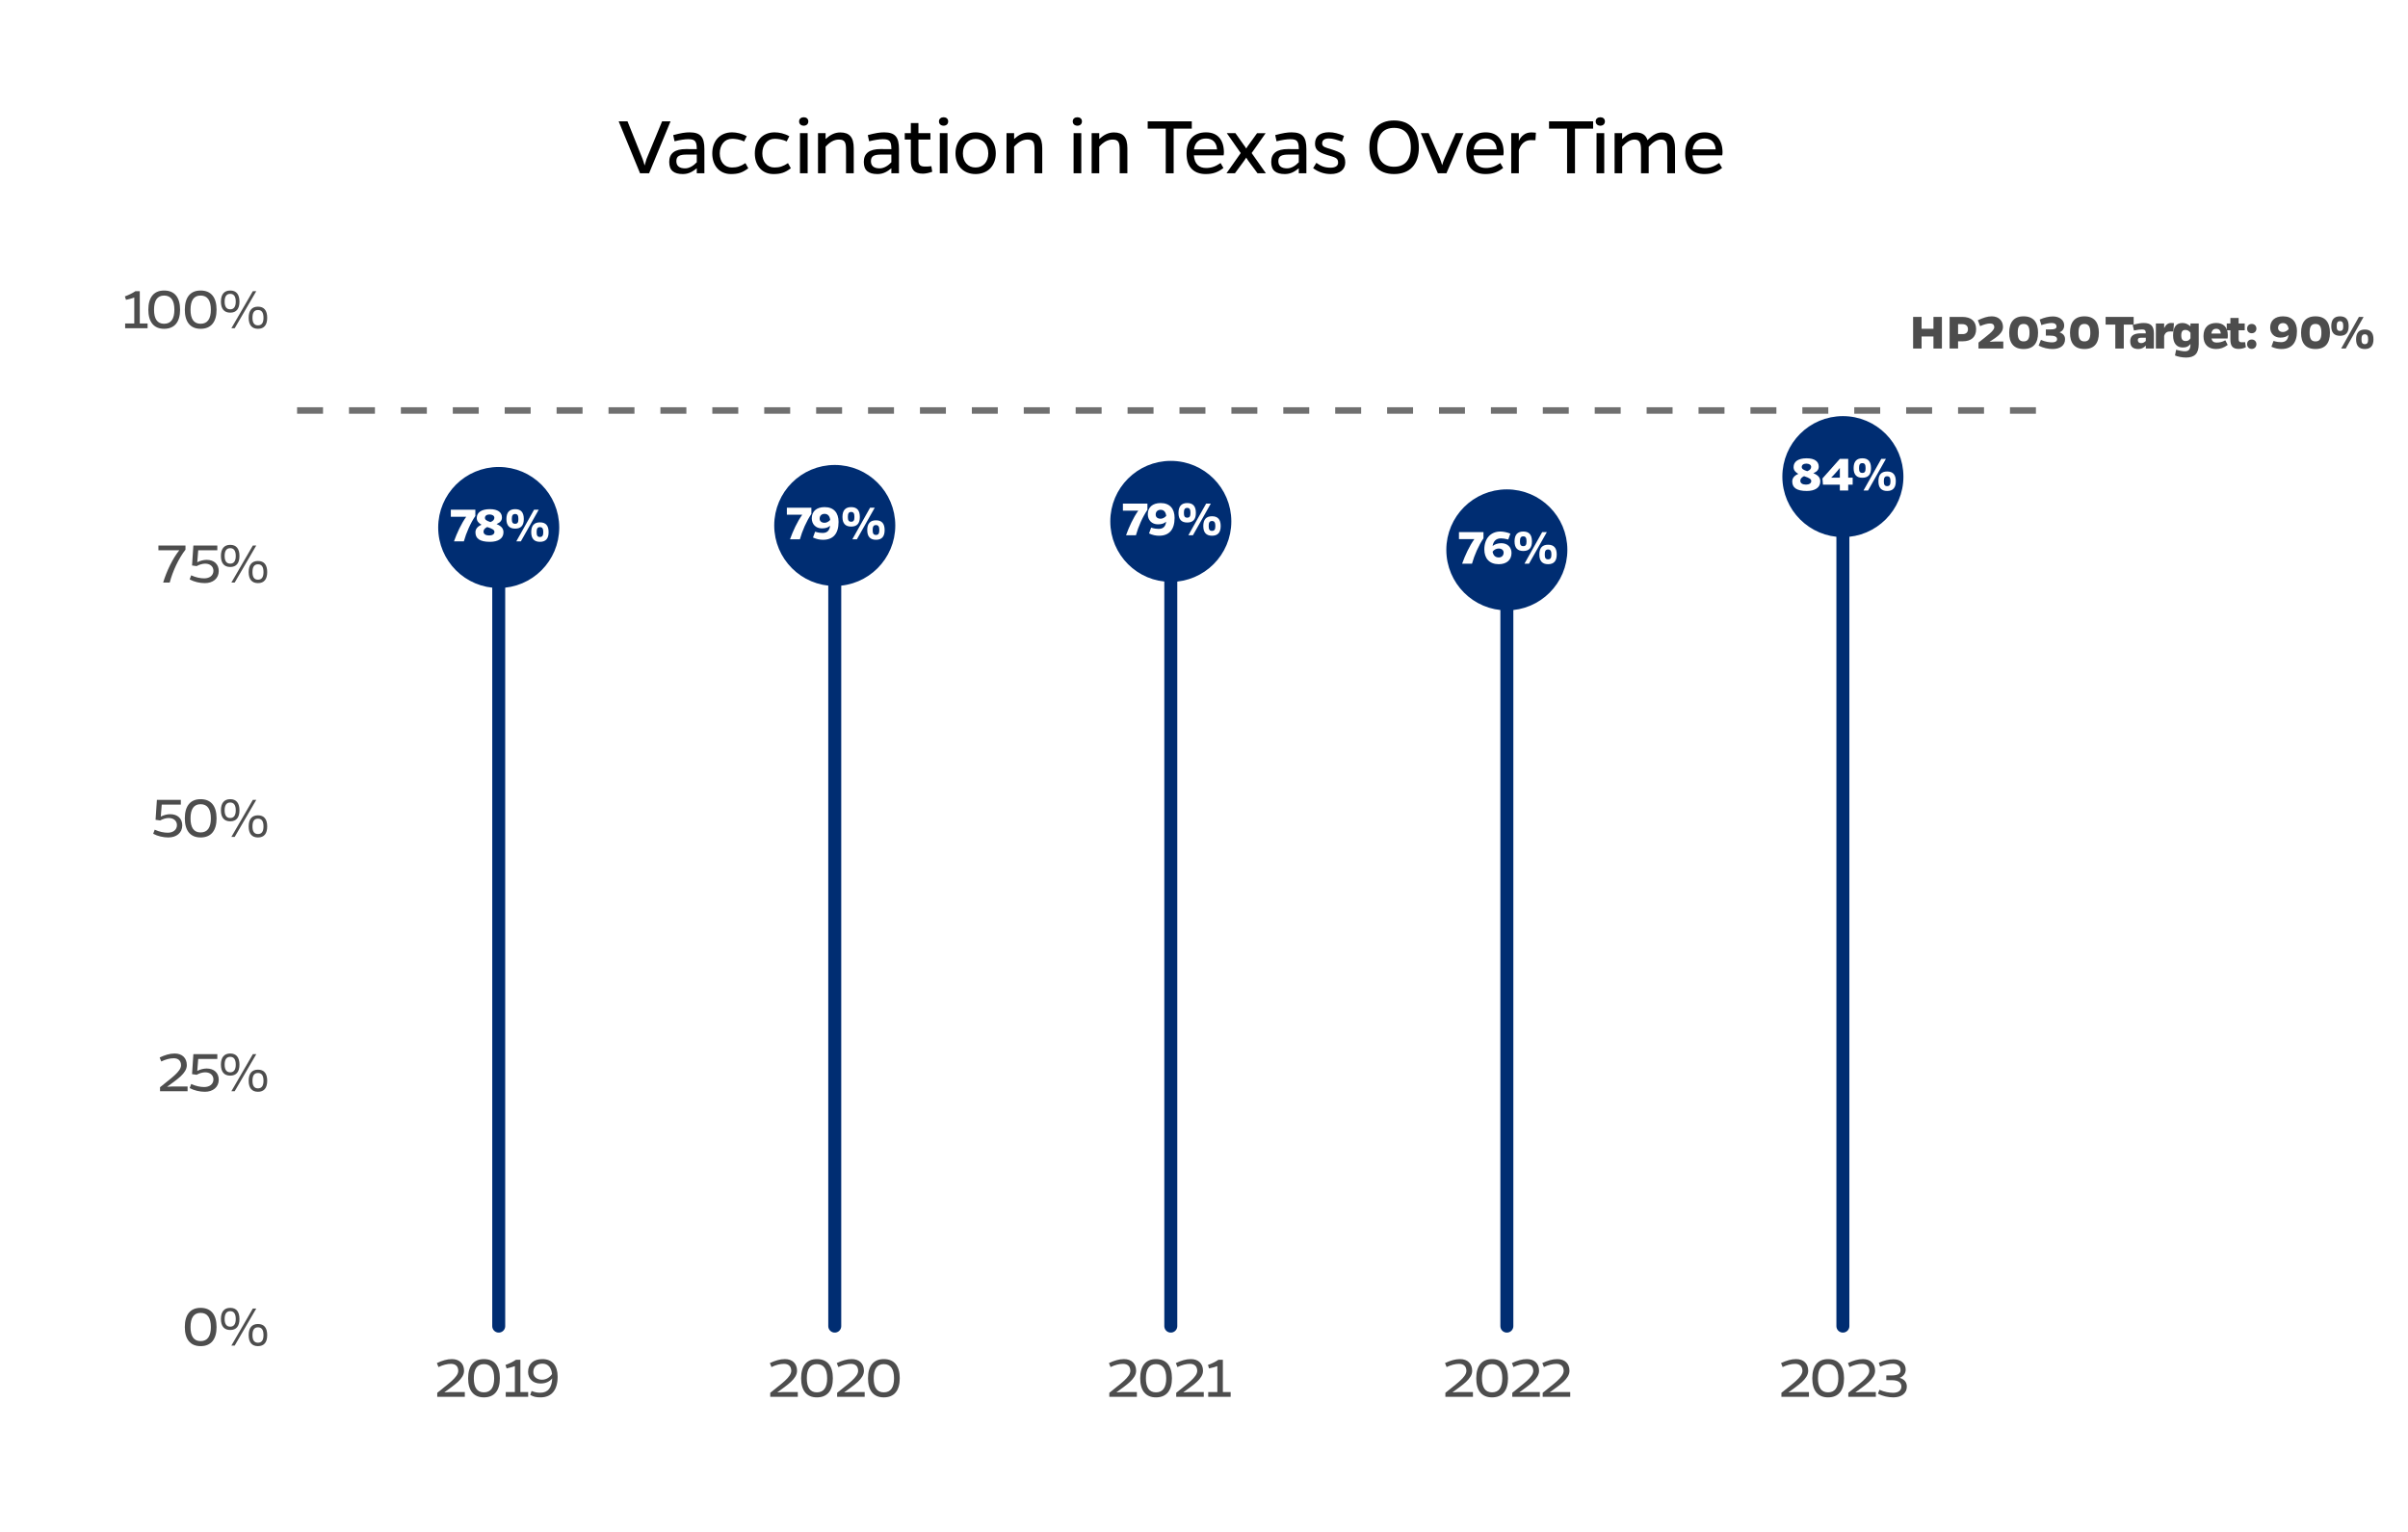
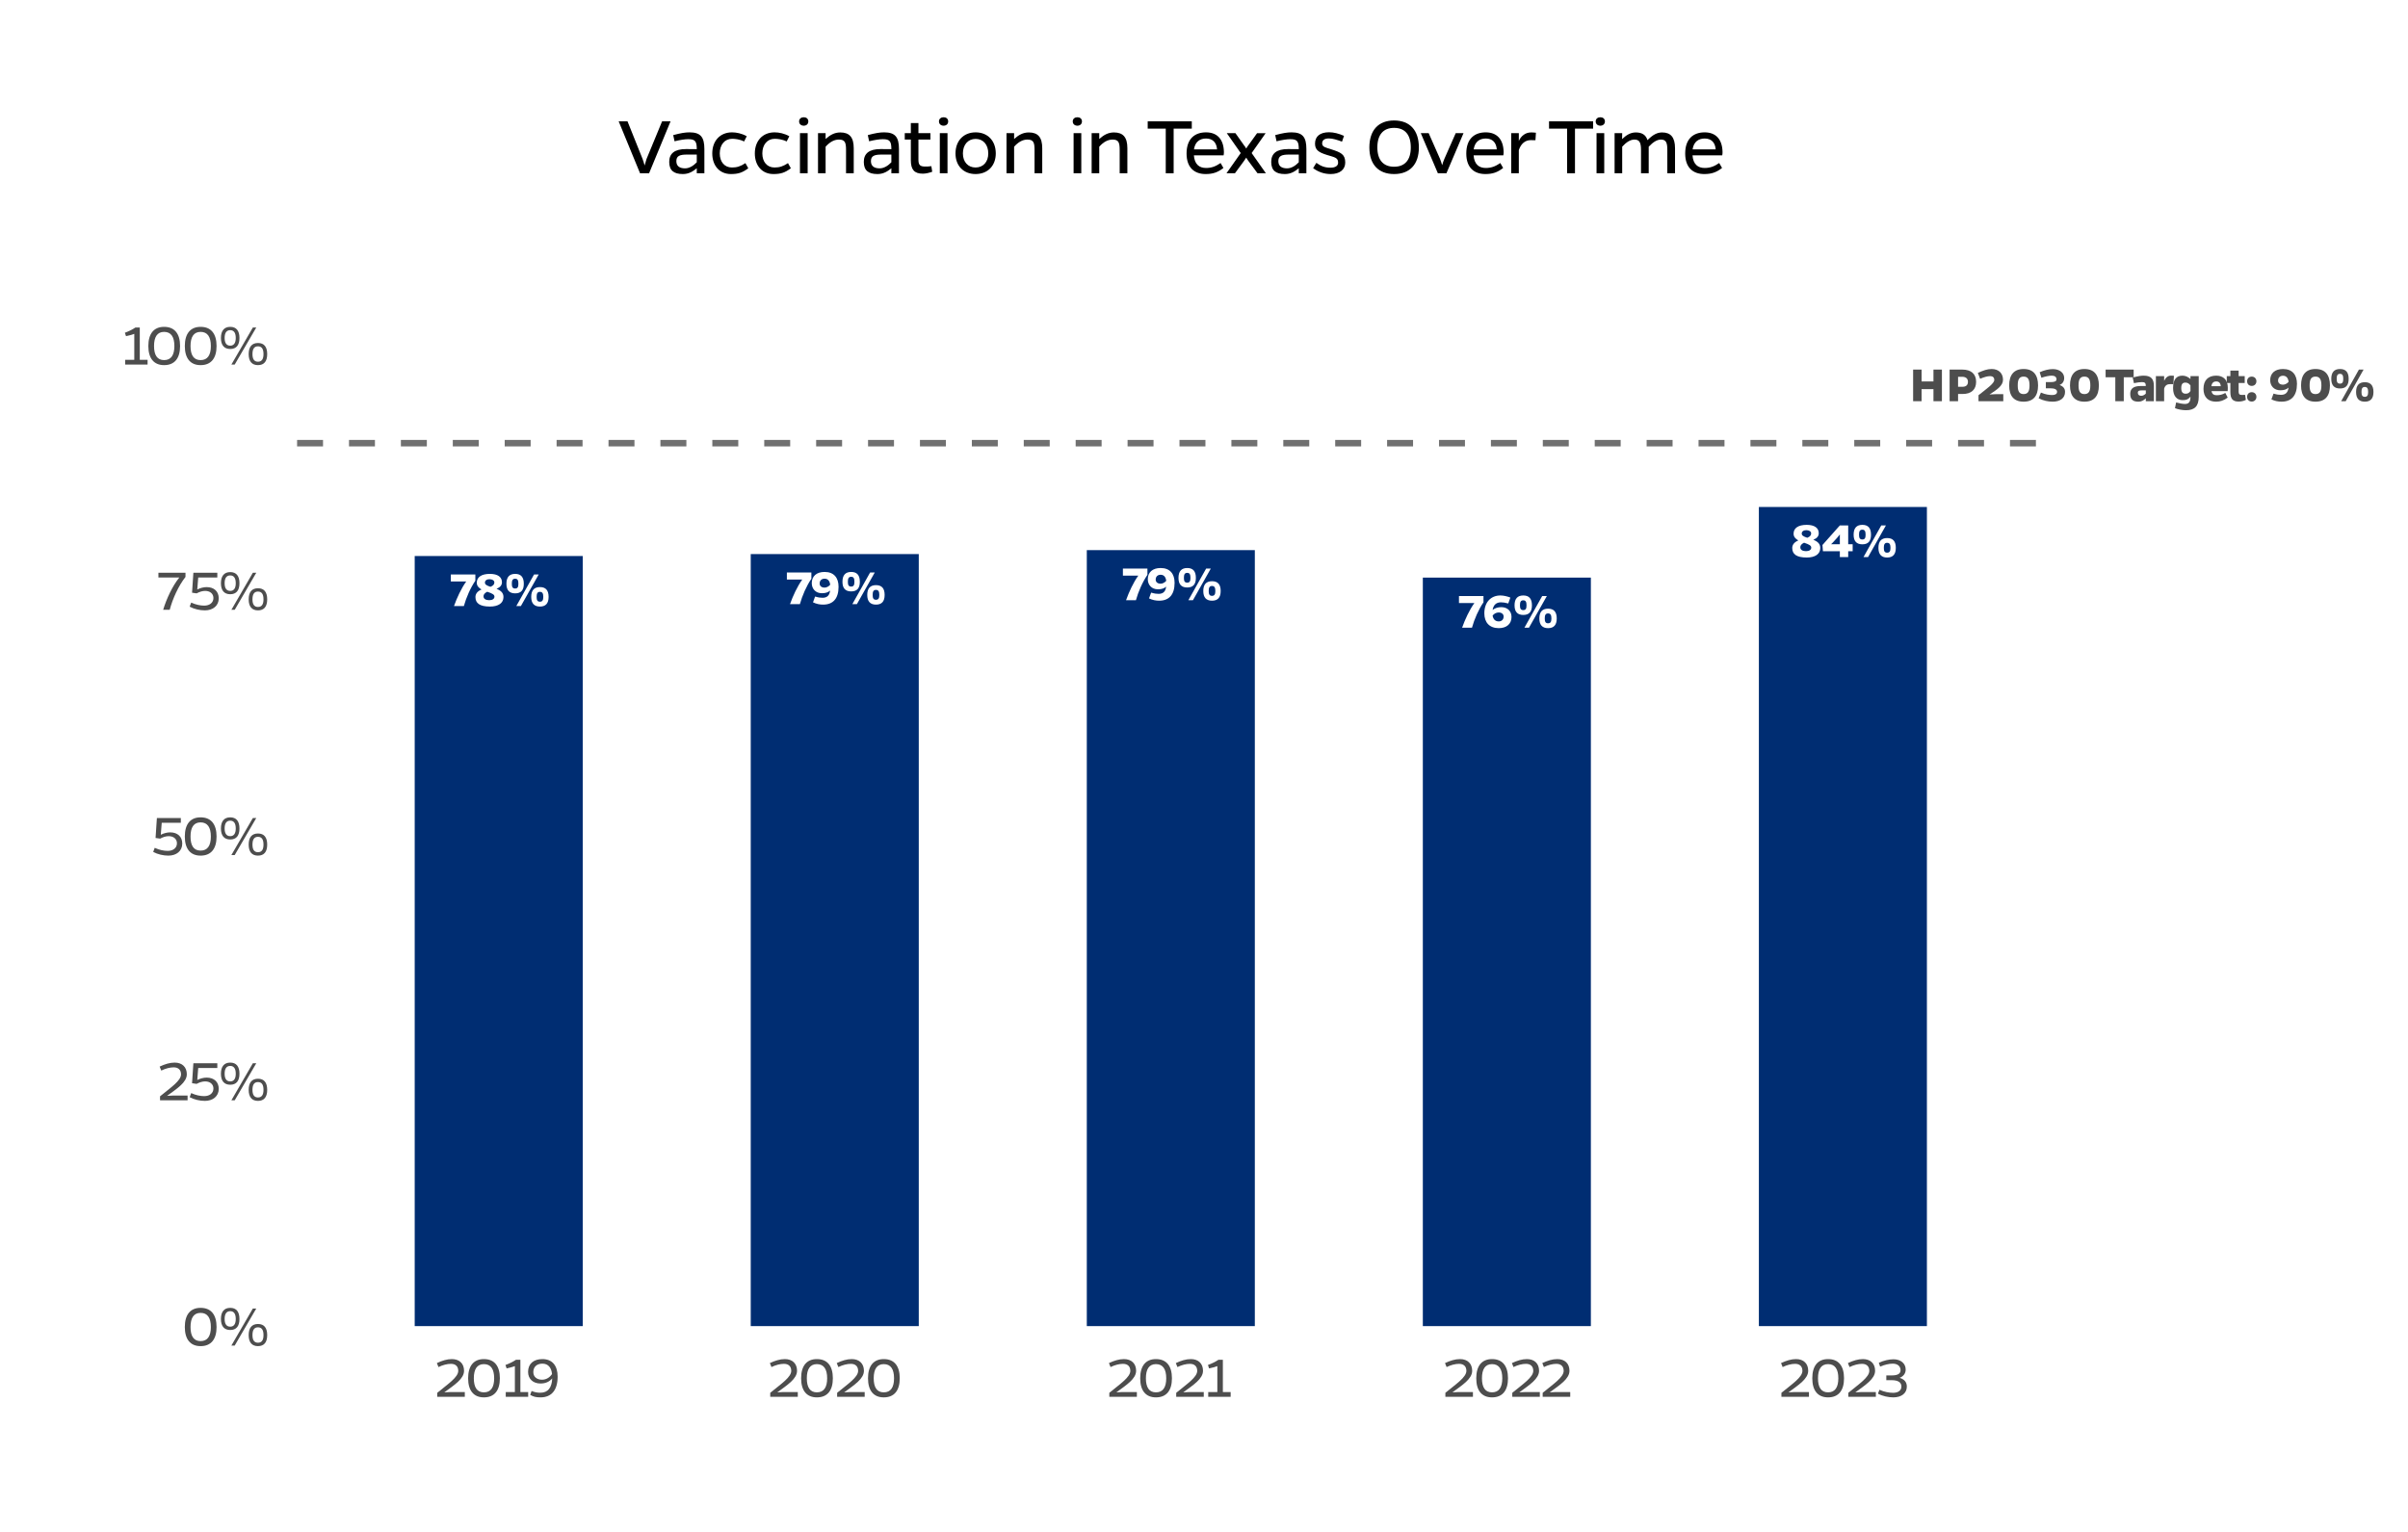
<svg xmlns="http://www.w3.org/2000/svg" xmlns:xlink="http://www.w3.org/1999/xlink" width="396" height="252" viewBox="0 0 396 252">
  <defs>
    <g>
      <g id="glyph-0-0">
        <path d="M 5.656 0 L 5.656 -5.203 L 0.844 -5.203 L 0.844 0 Z M 1.172 -4.859 L 5.312 -4.859 L 5.312 -0.344 L 1.172 -0.344 Z M 2.969 -2.016 L 3.25 -2.016 L 3.25 -2.375 C 3.766 -2.453 4.188 -2.734 4.188 -3.219 C 4.188 -3.703 3.812 -4 3.297 -4 C 3.016 -4 2.641 -3.906 2.297 -3.766 L 2.391 -3.531 C 2.703 -3.641 3.047 -3.719 3.297 -3.719 C 3.641 -3.719 3.859 -3.516 3.859 -3.219 C 3.859 -2.859 3.562 -2.641 2.922 -2.578 Z M 3.109 -1.531 C 2.984 -1.531 2.906 -1.453 2.906 -1.344 C 2.906 -1.219 2.984 -1.141 3.109 -1.141 C 3.219 -1.141 3.297 -1.219 3.297 -1.344 C 3.297 -1.453 3.219 -1.531 3.109 -1.531 Z M 3.109 -1.531 " />
      </g>
      <g id="glyph-0-1">
        <path d="M 4.156 -5.203 L 0.125 -5.203 L 0.125 -4.047 L 2.656 -4.047 C 1.844 -2.922 1.125 -1.359 0.641 0 L 2.266 0 C 2.656 -1.406 3.359 -3.016 4.156 -4.172 Z M 4.156 -5.203 " />
      </g>
      <g id="glyph-0-2">
        <path d="M 3.641 -2.844 C 4.25 -3.094 4.531 -3.438 4.531 -3.922 C 4.531 -4.781 3.844 -5.297 2.547 -5.297 C 1.188 -5.297 0.391 -4.781 0.391 -3.844 C 0.391 -3.328 0.703 -3 1.172 -2.734 C 0.406 -2.406 0.172 -1.938 0.172 -1.484 C 0.172 -0.484 0.859 0.078 2.562 0.078 C 3.922 0.078 4.781 -0.484 4.781 -1.484 C 4.781 -2.156 4.391 -2.531 3.641 -2.844 Z M 2.484 -4.422 C 2.953 -4.422 3.281 -4.203 3.281 -3.891 C 3.281 -3.609 3.125 -3.359 2.641 -3.172 C 1.969 -3.391 1.734 -3.562 1.734 -3.875 C 1.734 -4.203 2.031 -4.422 2.484 -4.422 Z M 2.438 -0.969 C 1.875 -0.969 1.5 -1.188 1.5 -1.594 C 1.5 -1.828 1.594 -2.109 2.109 -2.359 C 3 -2.062 3.297 -1.875 3.297 -1.547 C 3.297 -1.188 2.953 -0.969 2.438 -0.969 Z M 2.438 -0.969 " />
      </g>
      <g id="glyph-0-3">
        <path d="M 1.703 -5.297 C 0.75 -5.297 0.266 -4.766 0.266 -3.672 C 0.266 -2.609 0.75 -2.094 1.703 -2.094 C 2.656 -2.094 3.125 -2.609 3.125 -3.672 C 3.125 -4.766 2.656 -5.297 1.703 -5.297 Z M 5.578 -5.203 L 4.812 -5.203 L 1.891 0 L 2.641 0 Z M 1.703 -2.891 C 1.281 -2.891 1.156 -3.141 1.156 -3.672 C 1.156 -4.234 1.281 -4.5 1.703 -4.5 C 2.109 -4.5 2.234 -4.234 2.234 -3.672 C 2.234 -3.141 2.109 -2.891 1.703 -2.891 Z M 5.781 -3.125 C 4.828 -3.125 4.344 -2.594 4.344 -1.516 C 4.344 -0.453 4.828 0.078 5.781 0.078 C 6.734 0.078 7.203 -0.453 7.203 -1.516 C 7.203 -2.594 6.734 -3.125 5.781 -3.125 Z M 5.781 -0.719 C 5.359 -0.719 5.234 -0.984 5.234 -1.516 C 5.234 -2.062 5.359 -2.344 5.781 -2.344 C 6.188 -2.344 6.328 -2.062 6.328 -1.516 C 6.328 -0.984 6.188 -0.719 5.781 -0.719 Z M 5.781 -0.719 " />
      </g>
      <g id="glyph-0-4">
        <path d="M 0.422 -0.297 C 0.984 -0.031 1.531 0.078 2.078 0.078 C 3.703 0.078 4.625 -0.891 4.625 -2.859 C 4.625 -4.344 3.859 -5.297 2.328 -5.297 C 0.984 -5.297 0.219 -4.578 0.219 -3.453 C 0.219 -2.5 0.875 -1.797 1.875 -1.797 C 2.516 -1.797 2.906 -1.938 3.234 -2.234 C 3.141 -1.453 2.766 -1.047 2 -1.047 C 1.672 -1.047 1.359 -1.078 0.766 -1.25 Z M 2.328 -2.719 C 1.828 -2.719 1.516 -2.984 1.516 -3.391 C 1.516 -3.891 1.844 -4.188 2.328 -4.188 C 2.859 -4.188 3.172 -3.828 3.25 -3.188 C 3.016 -2.922 2.672 -2.719 2.328 -2.719 Z M 2.328 -2.719 " />
      </g>
      <g id="glyph-0-5">
        <path d="M 4.578 -4.953 C 4.062 -5.156 3.453 -5.297 2.938 -5.297 C 1.375 -5.297 0.297 -4.188 0.297 -2.359 C 0.297 -0.875 1.125 0.078 2.672 0.078 C 3.984 0.078 4.766 -0.641 4.766 -1.766 C 4.766 -2.719 4.094 -3.375 3.094 -3.375 C 2.531 -3.375 2.078 -3.234 1.656 -2.922 C 1.797 -3.734 2.234 -4.156 3.016 -4.172 C 3.359 -4.172 3.656 -4.125 4.234 -3.984 Z M 2.672 -1.031 C 2.109 -1.031 1.766 -1.359 1.656 -1.984 C 1.891 -2.312 2.281 -2.5 2.656 -2.5 C 3.141 -2.5 3.469 -2.234 3.469 -1.828 C 3.469 -1.328 3.125 -1.031 2.672 -1.031 Z M 2.672 -1.031 " />
      </g>
      <g id="glyph-0-6">
        <path d="M 4.375 0 L 4.375 -0.953 L 5.109 -0.953 L 5.109 -2.109 L 4.375 -2.109 L 4.375 -5.203 L 3 -5.203 L 0.141 -1.984 L 0.219 -0.953 L 3 -0.953 L 3 0 Z M 3 -2.109 L 1.562 -2.109 C 1.703 -2.25 1.922 -2.453 2.062 -2.625 L 2.609 -3.234 C 2.734 -3.391 2.906 -3.578 3 -3.719 Z M 3 -2.109 " />
      </g>
      <g id="glyph-0-7">
        <path d="M 5.234 0 L 5.234 -5.203 L 3.844 -5.203 L 3.844 -3.25 L 1.891 -3.25 L 1.891 -5.203 L 0.5 -5.203 L 0.5 0 L 1.891 0 L 1.891 -1.984 L 3.844 -1.984 L 3.844 0 Z M 5.234 0 " />
      </g>
      <g id="glyph-0-8">
        <path d="M 0.5 -5.203 L 0.5 0 L 1.891 0 L 1.891 -1.188 L 2.641 -1.188 C 4.062 -1.188 4.859 -1.906 4.859 -3.188 C 4.859 -4.484 4.047 -5.203 2.578 -5.203 Z M 1.891 -2.375 L 1.891 -4.016 L 2.562 -4.016 C 3.172 -4.016 3.516 -3.719 3.516 -3.188 C 3.516 -2.656 3.203 -2.375 2.625 -2.375 Z M 1.891 -2.375 " />
      </g>
      <g id="glyph-0-9">
        <path d="M 4.328 0 L 4.328 -1.156 L 3.047 -1.156 C 2.75 -1.156 2.406 -1.141 2.062 -1.109 C 3.312 -1.906 4.281 -2.562 4.281 -3.531 C 4.281 -4.594 3.562 -5.297 2.422 -5.297 C 1.703 -5.297 1.047 -5.062 0.141 -4.656 L 0.516 -3.688 C 1.141 -3.953 1.703 -4.125 2.172 -4.125 C 2.578 -4.125 2.844 -3.922 2.844 -3.5 C 2.844 -2.922 1.703 -2.141 0.25 -0.984 L 0.25 0 Z M 4.328 0 " />
      </g>
      <g id="glyph-0-10">
        <path d="M 2.672 -5.297 C 1.062 -5.297 0.297 -4.312 0.297 -2.594 C 0.297 -0.875 1.062 0.078 2.672 0.078 C 4.281 0.078 5.047 -0.875 5.047 -2.594 C 5.047 -4.312 4.281 -5.297 2.672 -5.297 Z M 2.672 -1.172 C 1.938 -1.172 1.703 -1.656 1.703 -2.594 C 1.703 -3.562 1.938 -4.047 2.672 -4.047 C 3.391 -4.047 3.641 -3.562 3.641 -2.594 C 3.641 -1.656 3.391 -1.172 2.672 -1.172 Z M 2.672 -1.172 " />
      </g>
      <g id="glyph-0-11">
        <path d="M 0.594 -3.859 C 1.203 -4.062 1.844 -4.203 2.297 -4.203 C 2.766 -4.203 3.078 -4 3.078 -3.609 C 3.078 -3.266 2.766 -3.141 2.062 -3.141 L 1.328 -3.141 L 1.328 -2.125 L 2.062 -2.125 C 2.797 -2.125 3.172 -1.922 3.172 -1.547 C 3.172 -1.188 2.859 -1.016 2.375 -1.016 C 1.922 -1.016 1.25 -1.094 0.516 -1.422 L 0.141 -0.484 C 0.875 -0.094 1.703 0.078 2.438 0.078 C 3.688 0.078 4.484 -0.516 4.484 -1.531 C 4.484 -2.094 4.188 -2.438 3.578 -2.672 C 4.016 -2.828 4.344 -3.219 4.344 -3.812 C 4.344 -4.688 3.562 -5.281 2.484 -5.281 C 1.828 -5.281 1.078 -5.109 0.312 -4.766 Z M 0.594 -3.859 " />
      </g>
      <g id="glyph-0-12">
</g>
      <g id="glyph-0-13">
        <path d="M 4.766 -3.938 L 4.766 -5.203 L 0.156 -5.203 L 0.156 -3.938 L 1.75 -3.938 L 1.75 0 L 3.141 0 L 3.141 -3.938 Z M 4.766 -3.938 " />
      </g>
      <g id="glyph-0-14">
        <path d="M 0.812 -2.969 C 1.406 -3.094 1.844 -3.141 2.156 -3.141 C 2.641 -3.141 2.766 -2.953 2.766 -2.5 L 1.938 -2.5 C 0.781 -2.5 0.203 -2.094 0.203 -1.219 C 0.203 -0.25 0.688 0.078 1.562 0.078 C 2.062 0.078 2.438 -0.141 2.766 -0.484 L 2.766 0 L 4.094 0 L 4.094 -2.5 C 4.094 -3.688 3.609 -4.203 2.406 -4.203 C 1.984 -4.203 1.562 -4.141 0.609 -3.891 Z M 2.766 -1.781 L 2.766 -1.25 C 2.562 -1.047 2.328 -0.891 2 -0.891 C 1.656 -0.891 1.453 -1.078 1.453 -1.375 C 1.453 -1.734 1.688 -1.781 2.125 -1.781 Z M 2.766 -1.781 " />
      </g>
      <g id="glyph-0-15">
        <path d="M 1.781 -4.125 L 0.422 -4.125 L 0.422 0 L 1.781 0 L 1.781 -2.062 C 1.953 -2.656 2.312 -2.812 2.812 -2.812 C 2.953 -2.812 3.094 -2.812 3.297 -2.797 L 3.391 -4.172 C 3.172 -4.203 3.031 -4.203 2.891 -4.203 C 2.406 -4.203 2.062 -3.906 1.781 -3.359 Z M 1.781 -4.125 " />
      </g>
      <g id="glyph-0-16">
        <path d="M 4.469 -4.125 L 3.109 -4.125 L 3.109 -3.656 C 2.703 -4 2.297 -4.203 1.797 -4.203 C 0.797 -4.203 0.25 -3.578 0.25 -2.156 C 0.25 -0.828 0.875 -0.172 1.828 -0.172 C 2.469 -0.172 2.766 -0.328 3.109 -0.75 L 3.109 -0.719 C 3.109 0.156 2.812 0.453 2.188 0.453 C 1.797 0.453 1.219 0.328 0.75 0.203 L 0.562 1.141 C 1.031 1.344 1.766 1.484 2.375 1.484 C 3.75 1.484 4.469 0.859 4.469 -0.719 Z M 3.109 -1.688 C 2.906 -1.375 2.703 -1.234 2.328 -1.234 C 1.875 -1.234 1.594 -1.453 1.594 -2.156 C 1.594 -2.828 1.828 -3.062 2.281 -3.062 C 2.625 -3.062 2.875 -2.906 3.109 -2.594 Z M 3.109 -1.688 " />
      </g>
      <g id="glyph-0-17">
        <path d="M 3.844 -1.359 C 3.328 -1.078 2.938 -0.984 2.391 -0.984 C 1.922 -0.984 1.656 -1.203 1.562 -1.656 L 4.219 -1.656 C 4.25 -1.875 4.25 -2.047 4.25 -2.219 C 4.25 -3.531 3.5 -4.203 2.344 -4.203 C 1.047 -4.203 0.25 -3.469 0.25 -2.031 C 0.25 -0.625 1.062 0.078 2.328 0.078 C 3.016 0.078 3.609 -0.125 4.234 -0.594 Z M 1.547 -2.469 C 1.625 -3 1.891 -3.25 2.344 -3.25 C 2.781 -3.25 3.047 -3.016 3.094 -2.469 Z M 1.547 -2.469 " />
      </g>
      <g id="glyph-0-18">
        <path d="M 3.094 -1.047 C 2.859 -1.031 2.734 -1.031 2.547 -1.031 C 2.141 -1.031 2.031 -1.203 2.031 -1.562 L 2.031 -3 L 3.031 -3 L 3.031 -4.125 L 2.031 -4.125 L 2.031 -5.031 L 0.672 -5.031 L 0.672 -4.125 L 0.078 -4.125 L 0.078 -3 L 0.672 -3 L 0.672 -1.516 C 0.672 -0.391 1.062 0.062 2.031 0.062 C 2.453 0.062 2.922 -0.047 3.219 -0.219 Z M 3.094 -1.047 " />
      </g>
      <g id="glyph-0-19">
        <path d="M 0.422 -3.281 C 0.422 -2.844 0.719 -2.516 1.188 -2.516 C 1.641 -2.516 1.953 -2.844 1.953 -3.281 C 1.953 -3.719 1.641 -4.047 1.188 -4.047 C 0.719 -4.047 0.422 -3.719 0.422 -3.281 Z M 0.422 -0.719 C 0.422 -0.281 0.719 0.062 1.188 0.062 C 1.641 0.062 1.953 -0.281 1.953 -0.719 C 1.953 -1.156 1.641 -1.484 1.188 -1.484 C 0.719 -1.484 0.422 -1.156 0.422 -0.719 Z M 0.422 -0.719 " />
      </g>
      <g id="glyph-1-0">
        <path d="M 6.594 0 L 6.594 -6.094 L 0.938 -6.094 L 0.938 0 Z M 1.344 -5.703 L 6.188 -5.703 L 6.188 -0.406 L 1.344 -0.406 Z M 3.438 -2.359 L 3.766 -2.359 L 3.766 -2.781 C 4.375 -2.875 4.859 -3.203 4.859 -3.781 C 4.859 -4.344 4.438 -4.688 3.812 -4.688 C 3.5 -4.688 3.047 -4.578 2.656 -4.422 L 2.766 -4.125 C 3.125 -4.266 3.547 -4.344 3.812 -4.344 C 4.219 -4.344 4.484 -4.125 4.484 -3.781 C 4.484 -3.344 4.125 -3.094 3.391 -3.016 Z M 3.594 -1.797 C 3.453 -1.797 3.375 -1.703 3.375 -1.562 C 3.375 -1.422 3.453 -1.328 3.594 -1.328 C 3.734 -1.328 3.812 -1.422 3.812 -1.562 C 3.812 -1.703 3.734 -1.797 3.594 -1.797 Z M 3.594 -1.797 " />
      </g>
      <g id="glyph-1-1">
        <path d="M 3.062 -6.203 C 1.359 -6.203 0.469 -5.062 0.469 -3.047 C 0.469 -1.047 1.359 0.094 3.062 0.094 C 4.797 0.094 5.688 -1.047 5.688 -3.047 C 5.688 -5.062 4.797 -6.203 3.062 -6.203 Z M 3.062 -0.734 C 1.938 -0.734 1.406 -1.547 1.406 -3.047 C 1.406 -4.547 1.938 -5.375 3.062 -5.375 C 4.203 -5.375 4.75 -4.547 4.75 -3.047 C 4.75 -1.547 4.203 -0.734 3.062 -0.734 Z M 3.062 -0.734 " />
      </g>
      <g id="glyph-1-2">
        <path d="M 1.938 -6.203 C 0.938 -6.203 0.406 -5.562 0.406 -4.375 C 0.406 -3.188 0.938 -2.562 1.938 -2.562 C 2.938 -2.562 3.453 -3.188 3.453 -4.375 C 3.453 -5.562 2.938 -6.203 1.938 -6.203 Z M 6.219 -6.094 L 5.656 -6.094 L 2.125 0 L 2.672 0 Z M 1.938 -3.109 C 1.312 -3.109 1.016 -3.562 1.016 -4.375 C 1.016 -5.203 1.312 -5.656 1.938 -5.656 C 2.547 -5.656 2.844 -5.203 2.844 -4.375 C 2.844 -3.562 2.547 -3.109 1.938 -3.109 Z M 6.5 -3.547 C 5.5 -3.547 4.969 -2.922 4.969 -1.719 C 4.969 -0.531 5.5 0.094 6.5 0.094 C 7.5 0.094 8.016 -0.531 8.016 -1.719 C 8.016 -2.922 7.5 -3.547 6.5 -3.547 Z M 6.5 -0.469 C 5.875 -0.469 5.594 -0.906 5.594 -1.719 C 5.594 -2.562 5.875 -3 6.5 -3 C 7.125 -3 7.406 -2.562 7.406 -1.719 C 7.406 -0.906 7.125 -0.469 6.5 -0.469 Z M 6.5 -0.469 " />
      </g>
      <g id="glyph-1-3">
        <path d="M 4.922 0 L 4.922 -0.781 L 2.5 -0.781 C 2.234 -0.781 1.891 -0.766 1.547 -0.734 C 3.25 -1.969 4.797 -2.969 4.797 -4.281 C 4.797 -5.453 4.047 -6.203 2.797 -6.203 C 1.984 -6.203 1.203 -5.953 0.328 -5.547 L 0.594 -4.891 C 1.297 -5.234 2.016 -5.422 2.641 -5.422 C 3.406 -5.422 3.844 -5 3.844 -4.266 C 3.844 -3.219 2.156 -2.109 0.391 -0.656 L 0.391 0 Z M 4.922 0 " />
      </g>
      <g id="glyph-1-4">
        <path d="M 1.672 -5.312 L 4.812 -5.312 L 4.812 -6.094 L 0.875 -6.094 L 0.656 -2.812 L 1.406 -2.703 C 1.875 -2.953 2.359 -3.109 2.812 -3.109 C 3.641 -3.109 4.172 -2.625 4.172 -1.938 C 4.172 -1.172 3.547 -0.688 2.656 -0.688 C 2.047 -0.688 1.297 -0.828 0.516 -1.188 L 0.266 -0.516 C 1.016 -0.109 1.953 0.094 2.766 0.094 C 4.078 0.094 5.047 -0.656 5.047 -1.891 C 5.047 -3.016 4.281 -3.734 3.062 -3.734 C 2.562 -3.734 2.016 -3.594 1.516 -3.344 Z M 1.672 -5.312 " />
      </g>
      <g id="glyph-1-5">
        <path d="M 4.578 -6.094 L 0.125 -6.094 L 0.125 -5.312 L 3.562 -5.312 C 2.438 -3.922 1.453 -1.812 0.906 0 L 1.984 0 C 2.469 -1.844 3.453 -3.984 4.578 -5.406 Z M 4.578 -6.094 " />
      </g>
      <g id="glyph-1-6">
        <path d="M 4.344 0 L 4.344 -0.781 L 3.062 -0.781 L 3.062 -6.094 L 2.344 -6.094 C 1.812 -5.734 1.172 -5.438 0.609 -5.234 L 0.797 -4.672 C 1.219 -4.75 1.703 -4.891 2.156 -5.047 L 2.156 -0.781 L 0.656 -0.781 L 0.656 0 Z M 4.344 0 " />
      </g>
      <g id="glyph-1-7">
        <path d="M 0.672 -0.312 C 1.234 -0.016 1.594 0.094 2.375 0.094 C 4.172 0.094 5.188 -1.094 5.188 -3.312 C 5.188 -5.125 4.312 -6.203 2.688 -6.203 C 1.234 -6.203 0.328 -5.438 0.328 -4.094 C 0.328 -2.953 1.141 -2.188 2.359 -2.188 C 3.266 -2.188 3.859 -2.516 4.297 -3.031 C 4.234 -1.484 3.594 -0.672 2.344 -0.672 C 1.906 -0.672 1.5 -0.719 0.906 -0.953 Z M 2.625 -2.812 C 1.766 -2.812 1.188 -3.297 1.188 -4.062 C 1.188 -4.969 1.812 -5.453 2.688 -5.453 C 3.594 -5.453 4.156 -4.844 4.266 -3.75 C 3.953 -3.25 3.359 -2.812 2.625 -2.812 Z M 2.625 -2.812 " />
      </g>
      <g id="glyph-1-8">
        <path d="M 0.625 -4.969 C 1.312 -5.266 2.094 -5.453 2.703 -5.453 C 3.484 -5.453 3.984 -5.031 3.984 -4.375 C 3.984 -3.781 3.484 -3.516 2.516 -3.516 L 1.641 -3.516 L 1.641 -2.734 L 2.516 -2.734 C 3.531 -2.734 4.125 -2.406 4.125 -1.688 C 4.125 -1.047 3.594 -0.656 2.766 -0.656 C 2.141 -0.656 1.297 -0.797 0.516 -1.156 L 0.266 -0.516 C 1.016 -0.109 1.984 0.094 2.797 0.094 C 4.141 0.094 5.016 -0.594 5.016 -1.672 C 5.016 -2.438 4.594 -2.875 3.828 -3.125 C 4.406 -3.328 4.828 -3.812 4.828 -4.484 C 4.828 -5.5 4 -6.172 2.812 -6.172 C 2.062 -6.172 1.188 -5.953 0.406 -5.594 Z M 0.625 -4.969 " />
      </g>
      <g id="glyph-2-0">
        <path d="M 9.219 0 L 9.219 -8.547 L 1.312 -8.547 L 1.312 0 Z M 1.875 -7.984 L 8.672 -7.984 L 8.672 -0.562 L 1.875 -0.562 Z M 4.812 -3.297 L 5.281 -3.297 L 5.281 -3.891 C 6.125 -4.016 6.797 -4.5 6.797 -5.297 C 6.797 -6.078 6.203 -6.547 5.344 -6.547 C 4.906 -6.547 4.266 -6.406 3.703 -6.188 L 3.859 -5.781 C 4.375 -5.969 4.953 -6.094 5.344 -6.094 C 5.906 -6.094 6.266 -5.766 6.266 -5.297 C 6.266 -4.688 5.781 -4.344 4.75 -4.234 Z M 5.047 -2.5 C 4.828 -2.5 4.719 -2.375 4.719 -2.203 C 4.719 -1.984 4.828 -1.859 5.047 -1.859 C 5.219 -1.859 5.344 -1.984 5.344 -2.203 C 5.344 -2.375 5.219 -2.5 5.047 -2.5 Z M 5.047 -2.5 " />
      </g>
      <g id="glyph-2-1">
        <path d="M 5.203 0 L 8.734 -8.547 L 7.344 -8.547 L 4.781 -2.344 C 4.672 -2 4.562 -1.641 4.469 -1.281 C 4.375 -1.641 4.266 -2 4.141 -2.344 L 1.656 -8.547 L 0.203 -8.547 L 3.719 0 Z M 5.203 0 " />
      </g>
      <g id="glyph-2-2">
        <path d="M 1.391 -5.266 C 2.359 -5.5 3.078 -5.609 3.656 -5.609 C 4.781 -5.609 5.047 -5.266 5.047 -3.969 C 4.422 -3.984 4.047 -3.984 3.281 -3.984 C 1.422 -3.984 0.516 -3.281 0.516 -1.875 C 0.516 -0.453 1.281 0.125 2.766 0.125 C 3.781 0.125 4.453 -0.344 5.047 -0.828 L 5.047 0 L 6.297 0 L 6.297 -3.969 C 6.297 -5.906 5.719 -6.734 3.859 -6.734 C 3.156 -6.734 2.453 -6.625 1.172 -6.281 Z M 5.047 -3.078 L 5.047 -1.812 C 4.531 -1.266 3.844 -0.812 3.125 -0.812 C 2.172 -0.812 1.688 -1.219 1.688 -2 C 1.688 -2.859 2.25 -3.078 3.438 -3.078 Z M 5.047 -3.078 " />
      </g>
      <g id="glyph-2-3">
        <path d="M 6.047 -1.672 C 5.219 -1.125 4.641 -0.953 3.828 -0.953 C 2.625 -0.953 1.828 -1.859 1.828 -3.266 C 1.828 -4.703 2.641 -5.672 3.859 -5.672 C 4.344 -5.672 5.109 -5.594 5.828 -5.234 L 6.266 -6.094 C 5.469 -6.547 4.578 -6.734 3.844 -6.734 C 1.891 -6.734 0.594 -5.344 0.594 -3.266 C 0.594 -1.234 1.812 0.125 3.656 0.125 C 4.844 0.125 5.547 -0.094 6.516 -0.828 Z M 6.047 -1.672 " />
      </g>
      <g id="glyph-2-4">
        <path d="M 0.875 -8.531 C 0.875 -8.078 1.234 -7.828 1.641 -7.828 C 2.047 -7.828 2.391 -8.078 2.391 -8.531 C 2.391 -8.984 2.047 -9.219 1.641 -9.219 C 1.234 -9.219 0.875 -8.984 0.875 -8.531 Z M 2.281 0 L 2.281 -6.609 L 1.016 -6.609 L 1.016 0 Z M 2.281 0 " />
      </g>
      <g id="glyph-2-5">
        <path d="M 2.234 -6.609 L 0.984 -6.609 L 0.984 0 L 2.234 0 L 2.234 -4.375 C 2.891 -5.109 3.609 -5.547 4.422 -5.547 C 5.438 -5.547 5.594 -5.031 5.594 -3.828 L 5.594 0 L 6.859 0 L 6.859 -4.125 C 6.859 -5.922 6.156 -6.719 4.656 -6.719 C 3.688 -6.719 2.969 -6.297 2.234 -5.641 Z M 2.234 -6.609 " />
      </g>
      <g id="glyph-2-6">
        <path d="M 4.625 -1.172 C 4.125 -1.109 3.906 -1.109 3.641 -1.109 C 2.844 -1.109 2.5 -1.297 2.5 -2.203 L 2.5 -5.547 L 4.469 -5.547 L 4.469 -6.609 L 2.5 -6.609 L 2.5 -8.266 L 1.25 -8.266 L 1.25 -6.609 L 0.25 -6.609 L 0.25 -5.547 L 1.25 -5.547 L 1.25 -2.156 C 1.25 -0.609 1.812 0.062 3.219 0.062 C 3.672 0.062 4.172 -0.047 4.766 -0.25 Z M 4.625 -1.172 " />
      </g>
      <g id="glyph-2-7">
        <path d="M 3.906 -6.734 C 1.922 -6.734 0.594 -5.344 0.594 -3.266 C 0.594 -1.234 1.906 0.125 3.891 0.125 C 5.891 0.125 7.219 -1.234 7.219 -3.266 C 7.219 -5.344 5.891 -6.734 3.906 -6.734 Z M 3.891 -0.953 C 2.641 -0.953 1.812 -1.875 1.812 -3.266 C 1.812 -4.703 2.656 -5.656 3.906 -5.656 C 5.156 -5.656 5.984 -4.703 5.984 -3.266 C 5.984 -1.875 5.156 -0.953 3.891 -0.953 Z M 3.891 -0.953 " />
      </g>
      <g id="glyph-2-8">
</g>
      <g id="glyph-2-9">
        <path d="M 7.453 -7.344 L 7.453 -8.547 L 0.203 -8.547 L 0.203 -7.344 L 3.172 -7.344 L 3.172 0 L 4.469 0 L 4.469 -7.344 Z M 7.453 -7.344 " />
      </g>
      <g id="glyph-2-10">
        <path d="M 6.188 -1.688 C 5.344 -1.109 4.672 -0.875 3.797 -0.875 C 2.703 -0.875 1.906 -1.453 1.797 -2.953 L 6.688 -2.953 C 6.734 -3.203 6.734 -3.344 6.734 -3.531 C 6.688 -5.594 5.625 -6.734 3.797 -6.734 C 1.953 -6.734 0.594 -5.688 0.594 -3.25 C 0.594 -0.875 1.938 0.125 3.734 0.125 C 4.922 0.125 5.734 -0.156 6.656 -0.875 Z M 1.812 -3.938 C 2 -5.203 2.797 -5.719 3.797 -5.719 C 4.875 -5.719 5.516 -5.094 5.609 -3.938 Z M 1.812 -3.938 " />
      </g>
      <g id="glyph-2-11">
        <path d="M 5.266 0 L 6.641 0 L 4.297 -3.328 L 6.594 -6.594 L 5.188 -6.594 L 3.781 -4.641 C 3.672 -4.484 3.531 -4.312 3.406 -4.078 C 3.266 -4.312 3.141 -4.484 3.016 -4.641 L 1.625 -6.609 L 0.203 -6.609 L 2.5 -3.328 L 0.156 0 L 1.547 0 L 3.016 -2 C 3.141 -2.172 3.266 -2.344 3.406 -2.578 C 3.531 -2.344 3.672 -2.172 3.781 -2 Z M 5.266 0 " />
      </g>
      <g id="glyph-2-12">
        <path d="M 5.484 -6.156 C 4.641 -6.531 3.812 -6.75 3.031 -6.75 C 1.547 -6.75 0.719 -6.078 0.719 -4.875 C 0.719 -3.797 1.391 -3.422 2.688 -3.016 C 3.938 -2.625 4.516 -2.594 4.516 -1.75 C 4.516 -1.203 4.016 -0.922 3.297 -0.922 C 2.281 -0.922 1.688 -1.188 0.938 -1.719 L 0.406 -0.844 C 1.266 -0.203 2.25 0.125 3.297 0.125 C 4.766 0.125 5.688 -0.594 5.688 -1.766 C 5.688 -3.125 4.969 -3.438 3.359 -3.953 C 2.484 -4.234 1.891 -4.328 1.891 -4.906 C 1.891 -5.453 2.281 -5.734 3 -5.734 C 3.609 -5.734 4.375 -5.5 5.156 -5.203 Z M 5.484 -6.156 " />
      </g>
      <g id="glyph-2-13">
        <path d="M 4.719 -8.688 C 2.156 -8.688 0.656 -7.094 0.656 -4.25 C 0.656 -1.453 2.156 0.125 4.719 0.125 C 7.297 0.125 8.797 -1.453 8.797 -4.25 C 8.797 -7.094 7.297 -8.688 4.719 -8.688 Z M 4.719 -1.078 C 2.969 -1.078 1.969 -2.172 1.969 -4.25 C 1.969 -6.375 2.969 -7.469 4.719 -7.469 C 6.484 -7.469 7.469 -6.375 7.469 -4.25 C 7.469 -2.172 6.484 -1.078 4.719 -1.078 Z M 4.719 -1.078 " />
      </g>
      <g id="glyph-2-14">
        <path d="M 4.328 0 L 7.141 -6.609 L 5.859 -6.609 L 3.984 -2.359 C 3.844 -2.031 3.719 -1.672 3.625 -1.328 C 3.516 -1.672 3.422 -2.031 3.281 -2.359 L 1.406 -6.609 L 0.109 -6.609 L 2.922 0 Z M 4.328 0 " />
      </g>
      <g id="glyph-2-15">
        <path d="M 2.234 -6.609 L 0.984 -6.609 L 0.984 0 L 2.234 0 L 2.234 -3.812 C 2.578 -4.859 3.281 -5.453 4.172 -5.453 C 4.406 -5.453 4.641 -5.453 4.969 -5.438 L 5.047 -6.672 C 4.672 -6.719 4.453 -6.719 4.219 -6.719 C 3.328 -6.719 2.594 -6.141 2.234 -5.312 Z M 2.234 -6.609 " />
      </g>
      <g id="glyph-2-16">
        <path d="M 2.234 -6.609 L 0.984 -6.609 L 0.984 0 L 2.234 0 L 2.234 -4.375 C 2.891 -5.109 3.578 -5.547 4.25 -5.547 C 5.109 -5.547 5.328 -5 5.328 -3.828 L 5.328 0 L 6.594 0 L 6.594 -4.375 C 7.344 -5.172 8 -5.547 8.609 -5.547 C 9.469 -5.547 9.656 -5 9.656 -3.828 L 9.656 0 L 10.922 0 L 10.922 -4.125 C 10.922 -5.906 10.219 -6.719 8.812 -6.719 C 7.984 -6.719 7.297 -6.359 6.391 -5.453 C 6.125 -6.344 5.453 -6.719 4.469 -6.719 C 3.594 -6.719 2.906 -6.281 2.219 -5.625 Z M 2.234 -6.609 " />
      </g>
    </g>
  </defs>
  <rect x="-39.6" y="-25.2" width="475.2" height="302.4" fill="rgb(100%, 100%, 100%)" fill-opacity="1" />
-   <path fill="none" stroke-width="1.067" stroke-linecap="butt" stroke-linejoin="round" stroke="rgb(30.196%, 30.196%, 30.196%)" stroke-opacity="0.8" stroke-dasharray="4.268 4.268" stroke-miterlimit="10" d="M 48.855 67.527 L 336.223 67.527 " />
-   <path fill="none" stroke-width="2.134" stroke-linecap="round" stroke-linejoin="round" stroke="rgb(0%, 17.647%, 44.706%)" stroke-opacity="1" stroke-miterlimit="10" d="M 82.016 218.145 L 82.016 86.773 " />
-   <path fill="none" stroke-width="2.134" stroke-linecap="round" stroke-linejoin="round" stroke="rgb(0%, 17.647%, 44.706%)" stroke-opacity="1" stroke-miterlimit="10" d="M 137.277 218.145 L 137.277 86.438 " />
-   <path fill="none" stroke-width="2.134" stroke-linecap="round" stroke-linejoin="round" stroke="rgb(0%, 17.647%, 44.706%)" stroke-opacity="1" stroke-miterlimit="10" d="M 192.539 218.145 L 192.539 85.77 " />
-   <path fill="none" stroke-width="2.134" stroke-linecap="round" stroke-linejoin="round" stroke="rgb(0%, 17.647%, 44.706%)" stroke-opacity="1" stroke-miterlimit="10" d="M 247.805 218.145 L 247.805 90.453 " />
-   <path fill="none" stroke-width="2.134" stroke-linecap="round" stroke-linejoin="round" stroke="rgb(0%, 17.647%, 44.706%)" stroke-opacity="1" stroke-miterlimit="10" d="M 303.066 218.145 L 303.066 78.406 " />
-   <path fill-rule="nonzero" fill="rgb(0%, 17.647%, 44.706%)" fill-opacity="1" stroke-width="1.417" stroke-linecap="round" stroke-linejoin="round" stroke="rgb(0%, 17.647%, 44.706%)" stroke-opacity="1" stroke-miterlimit="10" d="M 91.258 86.773 C 91.258 91.879 87.121 96.02 82.016 96.02 C 76.91 96.02 72.77 91.879 72.77 86.773 C 72.77 81.668 76.91 77.527 82.016 77.527 C 87.121 77.527 91.258 81.668 91.258 86.773 " />
-   <path fill-rule="nonzero" fill="rgb(0%, 17.647%, 44.706%)" fill-opacity="1" stroke-width="1.417" stroke-linecap="round" stroke-linejoin="round" stroke="rgb(0%, 17.647%, 44.706%)" stroke-opacity="1" stroke-miterlimit="10" d="M 146.523 86.438 C 146.523 91.543 142.383 95.684 137.277 95.684 C 132.172 95.684 128.031 91.543 128.031 86.438 C 128.031 81.332 132.172 77.195 137.277 77.195 C 142.383 77.195 146.523 81.332 146.523 86.438 " />
-   <path fill-rule="nonzero" fill="rgb(0%, 17.647%, 44.706%)" fill-opacity="1" stroke-width="1.417" stroke-linecap="round" stroke-linejoin="round" stroke="rgb(0%, 17.647%, 44.706%)" stroke-opacity="1" stroke-miterlimit="10" d="M 201.785 85.77 C 201.785 90.875 197.645 95.012 192.539 95.012 C 187.434 95.012 183.297 90.875 183.297 85.77 C 183.297 80.664 187.434 76.523 192.539 76.523 C 197.645 76.523 201.785 80.664 201.785 85.77 " />
-   <path fill-rule="nonzero" fill="rgb(0%, 17.647%, 44.706%)" fill-opacity="1" stroke-width="1.417" stroke-linecap="round" stroke-linejoin="round" stroke="rgb(0%, 17.647%, 44.706%)" stroke-opacity="1" stroke-miterlimit="10" d="M 257.047 90.453 C 257.047 95.559 252.91 99.699 247.805 99.699 C 242.699 99.699 238.559 95.559 238.559 90.453 C 238.559 85.348 242.699 81.211 247.805 81.211 C 252.91 81.211 257.047 85.348 257.047 90.453 " />
-   <path fill-rule="nonzero" fill="rgb(0%, 17.647%, 44.706%)" fill-opacity="1" stroke-width="1.417" stroke-linecap="round" stroke-linejoin="round" stroke="rgb(0%, 17.647%, 44.706%)" stroke-opacity="1" stroke-miterlimit="10" d="M 312.312 78.406 C 312.312 83.512 308.172 87.648 303.066 87.648 C 297.961 87.648 293.82 83.512 293.82 78.406 C 293.82 73.301 297.961 69.16 303.066 69.16 C 308.172 69.16 312.312 73.301 312.312 78.406 " />
-   <g fill="rgb(100%, 100%, 100%)" fill-opacity="1">
-     <use xlink:href="#glyph-0-1" x="74.016" y="89.053" />
-     <use xlink:href="#glyph-0-2" x="78.016" y="89.053" />
-     <use xlink:href="#glyph-0-3" x="83.016" y="89.053" />
-   </g>
-   <g fill="rgb(100%, 100%, 100%)" fill-opacity="1">
-     <use xlink:href="#glyph-0-1" x="129.277" y="88.717" />
-     <use xlink:href="#glyph-0-4" x="133.277" y="88.717" />
-     <use xlink:href="#glyph-0-3" x="138.277" y="88.717" />
-   </g>
-   <g fill="rgb(100%, 100%, 100%)" fill-opacity="1">
-     <use xlink:href="#glyph-0-1" x="184.539" y="88.049" />
-     <use xlink:href="#glyph-0-4" x="188.539" y="88.049" />
-     <use xlink:href="#glyph-0-3" x="193.539" y="88.049" />
-   </g>
-   <g fill="rgb(100%, 100%, 100%)" fill-opacity="1">
-     <use xlink:href="#glyph-0-1" x="239.805" y="92.732" />
-     <use xlink:href="#glyph-0-5" x="243.805" y="92.732" />
-     <use xlink:href="#glyph-0-3" x="248.805" y="92.732" />
-   </g>
-   <g fill="rgb(100%, 100%, 100%)" fill-opacity="1">
-     <use xlink:href="#glyph-0-2" x="294.566" y="80.686" />
-     <use xlink:href="#glyph-0-6" x="299.566" y="80.686" />
-     <use xlink:href="#glyph-0-3" x="304.566" y="80.686" />
-   </g>
-   <g fill="rgb(30.196%, 30.196%, 30.196%)" fill-opacity="1">
-     <use xlink:href="#glyph-0-7" x="314.117" y="57.334" />
-     <use xlink:href="#glyph-0-8" x="320.117" y="57.334" />
-     <use xlink:href="#glyph-0-9" x="325.117" y="57.334" />
-     <use xlink:href="#glyph-0-10" x="330.117" y="57.334" />
-     <use xlink:href="#glyph-0-11" x="335.117" y="57.334" />
-     <use xlink:href="#glyph-0-10" x="340.117" y="57.334" />
-     <use xlink:href="#glyph-0-12" x="345.117" y="57.334" />
-     <use xlink:href="#glyph-0-13" x="346.117" y="57.334" />
-     <use xlink:href="#glyph-0-14" x="350.117" y="57.334" />
-     <use xlink:href="#glyph-0-15" x="354.117" y="57.334" />
-     <use xlink:href="#glyph-0-16" x="357.117" y="57.334" />
-     <use xlink:href="#glyph-0-17" x="362.117" y="57.334" />
-     <use xlink:href="#glyph-0-18" x="366.117" y="57.334" />
-     <use xlink:href="#glyph-0-19" x="369.117" y="57.334" />
-     <use xlink:href="#glyph-0-12" x="371.117" y="57.334" />
-     <use xlink:href="#glyph-0-4" x="373.117" y="57.334" />
-     <use xlink:href="#glyph-0-10" x="378.117" y="57.334" />
-     <use xlink:href="#glyph-0-3" x="383.117" y="57.334" />
+   <path fill="none" stroke-width="1.067" stroke-linecap="butt" stroke-linejoin="round" stroke="rgb(30.196%, 30.196%, 30.196%)" stroke-opacity="0.8" stroke-dasharray="4.268 4.268" stroke-miterlimit="10" d="M 48.855 72.906 L 336.223 72.906 " />
+   <path fill-rule="nonzero" fill="rgb(0%, 17.647%, 44.706%)" fill-opacity="1" d="M 68.199 218.145 L 95.832 218.145 L 95.832 91.465 L 68.199 91.465 Z M 68.199 218.145 " />
+   <path fill-rule="nonzero" fill="rgb(0%, 17.647%, 44.706%)" fill-opacity="1" d="M 123.461 218.145 L 151.094 218.145 L 151.094 91.145 L 123.461 91.145 Z M 123.461 218.145 " />
+   <path fill-rule="nonzero" fill="rgb(0%, 17.647%, 44.706%)" fill-opacity="1" d="M 178.727 218.145 L 206.359 218.145 L 206.359 90.496 L 178.727 90.496 Z M 178.727 218.145 " />
+   <path fill-rule="nonzero" fill="rgb(0%, 17.647%, 44.706%)" fill-opacity="1" d="M 233.988 218.145 L 261.621 218.145 L 261.621 95.016 L 233.988 95.016 Z M 233.988 218.145 " />
+   <path fill-rule="nonzero" fill="rgb(0%, 17.647%, 44.706%)" fill-opacity="1" d="M 289.25 218.145 L 316.883 218.145 L 316.883 83.398 L 289.25 83.398 Z M 289.25 218.145 " />
+   <g fill="rgb(100%, 100%, 100%)" fill-opacity="1">
+     <use xlink:href="#glyph-0-1" x="74.016" y="99.701" />
+     <use xlink:href="#glyph-0-2" x="78.016" y="99.701" />
+     <use xlink:href="#glyph-0-3" x="83.016" y="99.701" />
+   </g>
+   <g fill="rgb(100%, 100%, 100%)" fill-opacity="1">
+     <use xlink:href="#glyph-0-1" x="129.277" y="99.381" />
+     <use xlink:href="#glyph-0-4" x="133.277" y="99.381" />
+     <use xlink:href="#glyph-0-3" x="138.277" y="99.381" />
+   </g>
+   <g fill="rgb(100%, 100%, 100%)" fill-opacity="1">
+     <use xlink:href="#glyph-0-1" x="184.539" y="98.736" />
+     <use xlink:href="#glyph-0-4" x="188.539" y="98.736" />
+     <use xlink:href="#glyph-0-3" x="193.539" y="98.736" />
+   </g>
+   <g fill="rgb(100%, 100%, 100%)" fill-opacity="1">
+     <use xlink:href="#glyph-0-1" x="239.805" y="103.252" />
+     <use xlink:href="#glyph-0-5" x="243.805" y="103.252" />
+     <use xlink:href="#glyph-0-3" x="248.805" y="103.252" />
+   </g>
+   <g fill="rgb(100%, 100%, 100%)" fill-opacity="1">
+     <use xlink:href="#glyph-0-2" x="294.566" y="91.635" />
+     <use xlink:href="#glyph-0-6" x="299.566" y="91.635" />
+     <use xlink:href="#glyph-0-3" x="304.566" y="91.635" />
+   </g>
+   <g fill="rgb(30.196%, 30.196%, 30.196%)" fill-opacity="1">
+     <use xlink:href="#glyph-0-7" x="314.117" y="65.998" />
+     <use xlink:href="#glyph-0-8" x="320.117" y="65.998" />
+     <use xlink:href="#glyph-0-9" x="325.117" y="65.998" />
+     <use xlink:href="#glyph-0-10" x="330.117" y="65.998" />
+     <use xlink:href="#glyph-0-11" x="335.117" y="65.998" />
+     <use xlink:href="#glyph-0-10" x="340.117" y="65.998" />
+     <use xlink:href="#glyph-0-12" x="345.117" y="65.998" />
+     <use xlink:href="#glyph-0-13" x="346.117" y="65.998" />
+     <use xlink:href="#glyph-0-14" x="350.117" y="65.998" />
+     <use xlink:href="#glyph-0-15" x="354.117" y="65.998" />
+     <use xlink:href="#glyph-0-16" x="357.117" y="65.998" />
+     <use xlink:href="#glyph-0-17" x="362.117" y="65.998" />
+     <use xlink:href="#glyph-0-18" x="366.117" y="65.998" />
+     <use xlink:href="#glyph-0-19" x="369.117" y="65.998" />
+     <use xlink:href="#glyph-0-12" x="371.117" y="65.998" />
+     <use xlink:href="#glyph-0-4" x="373.117" y="65.998" />
+     <use xlink:href="#glyph-0-10" x="378.117" y="65.998" />
+     <use xlink:href="#glyph-0-3" x="383.117" y="65.998" />
  </g>
  <g fill="rgb(30.196%, 30.196%, 30.196%)" fill-opacity="1">
    <use xlink:href="#glyph-1-1" x="29.926" y="221.345" />
    <use xlink:href="#glyph-1-2" x="35.926" y="221.345" />
  </g>
  <g fill="rgb(30.196%, 30.196%, 30.196%)" fill-opacity="1">
-     <use xlink:href="#glyph-1-3" x="25.926" y="179.505" />
-     <use xlink:href="#glyph-1-4" x="30.926" y="179.505" />
-     <use xlink:href="#glyph-1-2" x="35.926" y="179.505" />
-   </g>
-   <g fill="rgb(30.196%, 30.196%, 30.196%)" fill-opacity="1">
-     <use xlink:href="#glyph-1-4" x="24.926" y="137.669" />
-     <use xlink:href="#glyph-1-1" x="29.926" y="137.669" />
-     <use xlink:href="#glyph-1-2" x="35.926" y="137.669" />
-   </g>
-   <g fill="rgb(30.196%, 30.196%, 30.196%)" fill-opacity="1">
-     <use xlink:href="#glyph-1-5" x="25.926" y="95.829" />
-     <use xlink:href="#glyph-1-4" x="30.926" y="95.829" />
-     <use xlink:href="#glyph-1-2" x="35.926" y="95.829" />
-   </g>
-   <g fill="rgb(30.196%, 30.196%, 30.196%)" fill-opacity="1">
-     <use xlink:href="#glyph-1-6" x="19.926" y="53.993" />
-     <use xlink:href="#glyph-1-1" x="23.926" y="53.993" />
-     <use xlink:href="#glyph-1-1" x="29.926" y="53.993" />
-     <use xlink:href="#glyph-1-2" x="35.926" y="53.993" />
+     <use xlink:href="#glyph-1-3" x="25.926" y="181.001" />
+     <use xlink:href="#glyph-1-4" x="30.926" y="181.001" />
+     <use xlink:href="#glyph-1-2" x="35.926" y="181.001" />
+   </g>
+   <g fill="rgb(30.196%, 30.196%, 30.196%)" fill-opacity="1">
+     <use xlink:href="#glyph-1-4" x="24.926" y="140.657" />
+     <use xlink:href="#glyph-1-1" x="29.926" y="140.657" />
+     <use xlink:href="#glyph-1-2" x="35.926" y="140.657" />
+   </g>
+   <g fill="rgb(30.196%, 30.196%, 30.196%)" fill-opacity="1">
+     <use xlink:href="#glyph-1-5" x="25.926" y="100.313" />
+     <use xlink:href="#glyph-1-4" x="30.926" y="100.313" />
+     <use xlink:href="#glyph-1-2" x="35.926" y="100.313" />
+   </g>
+   <g fill="rgb(30.196%, 30.196%, 30.196%)" fill-opacity="1">
+     <use xlink:href="#glyph-1-6" x="19.926" y="59.97" />
+     <use xlink:href="#glyph-1-1" x="23.926" y="59.97" />
+     <use xlink:href="#glyph-1-1" x="29.926" y="59.97" />
+     <use xlink:href="#glyph-1-2" x="35.926" y="59.97" />
  </g>
  <g fill="rgb(30.196%, 30.196%, 30.196%)" fill-opacity="1">
    <use xlink:href="#glyph-1-3" x="71.516" y="229.774" />
    <use xlink:href="#glyph-1-1" x="76.516" y="229.774" />
    <use xlink:href="#glyph-1-6" x="82.516" y="229.774" />
    <use xlink:href="#glyph-1-7" x="86.516" y="229.774" />
  </g>
  <g fill="rgb(30.196%, 30.196%, 30.196%)" fill-opacity="1">
    <use xlink:href="#glyph-1-3" x="126.277" y="229.774" />
    <use xlink:href="#glyph-1-1" x="131.277" y="229.774" />
    <use xlink:href="#glyph-1-3" x="137.277" y="229.774" />
    <use xlink:href="#glyph-1-1" x="142.277" y="229.774" />
  </g>
  <g fill="rgb(30.196%, 30.196%, 30.196%)" fill-opacity="1">
    <use xlink:href="#glyph-1-3" x="182.039" y="229.774" />
    <use xlink:href="#glyph-1-1" x="187.039" y="229.774" />
    <use xlink:href="#glyph-1-3" x="193.039" y="229.774" />
    <use xlink:href="#glyph-1-6" x="198.039" y="229.774" />
  </g>
  <g fill="rgb(30.196%, 30.196%, 30.196%)" fill-opacity="1">
    <use xlink:href="#glyph-1-3" x="237.305" y="229.774" />
    <use xlink:href="#glyph-1-1" x="242.305" y="229.774" />
    <use xlink:href="#glyph-1-3" x="248.305" y="229.774" />
    <use xlink:href="#glyph-1-3" x="253.305" y="229.774" />
  </g>
  <g fill="rgb(30.196%, 30.196%, 30.196%)" fill-opacity="1">
    <use xlink:href="#glyph-1-3" x="292.566" y="229.774" />
    <use xlink:href="#glyph-1-1" x="297.566" y="229.774" />
    <use xlink:href="#glyph-1-3" x="303.566" y="229.774" />
    <use xlink:href="#glyph-1-8" x="308.566" y="229.774" />
  </g>
  <g fill="rgb(0%, 0%, 0%)" fill-opacity="1">
    <use xlink:href="#glyph-2-1" x="101.539" y="28.506" />
    <use xlink:href="#glyph-2-2" x="109.539" y="28.506" />
    <use xlink:href="#glyph-2-3" x="116.539" y="28.506" />
    <use xlink:href="#glyph-2-3" x="123.539" y="28.506" />
    <use xlink:href="#glyph-2-4" x="130.539" y="28.506" />
    <use xlink:href="#glyph-2-5" x="133.539" y="28.506" />
    <use xlink:href="#glyph-2-2" x="141.539" y="28.506" />
    <use xlink:href="#glyph-2-6" x="148.539" y="28.506" />
    <use xlink:href="#glyph-2-4" x="153.539" y="28.506" />
    <use xlink:href="#glyph-2-7" x="156.539" y="28.506" />
    <use xlink:href="#glyph-2-5" x="164.539" y="28.506" />
    <use xlink:href="#glyph-2-8" x="172.539" y="28.506" />
    <use xlink:href="#glyph-2-4" x="175.539" y="28.506" />
    <use xlink:href="#glyph-2-5" x="178.539" y="28.506" />
    <use xlink:href="#glyph-2-8" x="186.539" y="28.506" />
    <use xlink:href="#glyph-2-9" x="188.539" y="28.506" />
    <use xlink:href="#glyph-2-10" x="194.539" y="28.506" />
    <use xlink:href="#glyph-2-11" x="201.539" y="28.506" />
    <use xlink:href="#glyph-2-2" x="208.539" y="28.506" />
    <use xlink:href="#glyph-2-12" x="215.539" y="28.506" />
    <use xlink:href="#glyph-2-8" x="221.539" y="28.506" />
    <use xlink:href="#glyph-2-13" x="224.539" y="28.506" />
    <use xlink:href="#glyph-2-14" x="233.539" y="28.506" />
    <use xlink:href="#glyph-2-10" x="240.539" y="28.506" />
    <use xlink:href="#glyph-2-15" x="247.539" y="28.506" />
    <use xlink:href="#glyph-2-8" x="252.539" y="28.506" />
    <use xlink:href="#glyph-2-9" x="254.539" y="28.506" />
    <use xlink:href="#glyph-2-4" x="261.539" y="28.506" />
    <use xlink:href="#glyph-2-16" x="264.539" y="28.506" />
    <use xlink:href="#glyph-2-10" x="276.539" y="28.506" />
  </g>
</svg>
